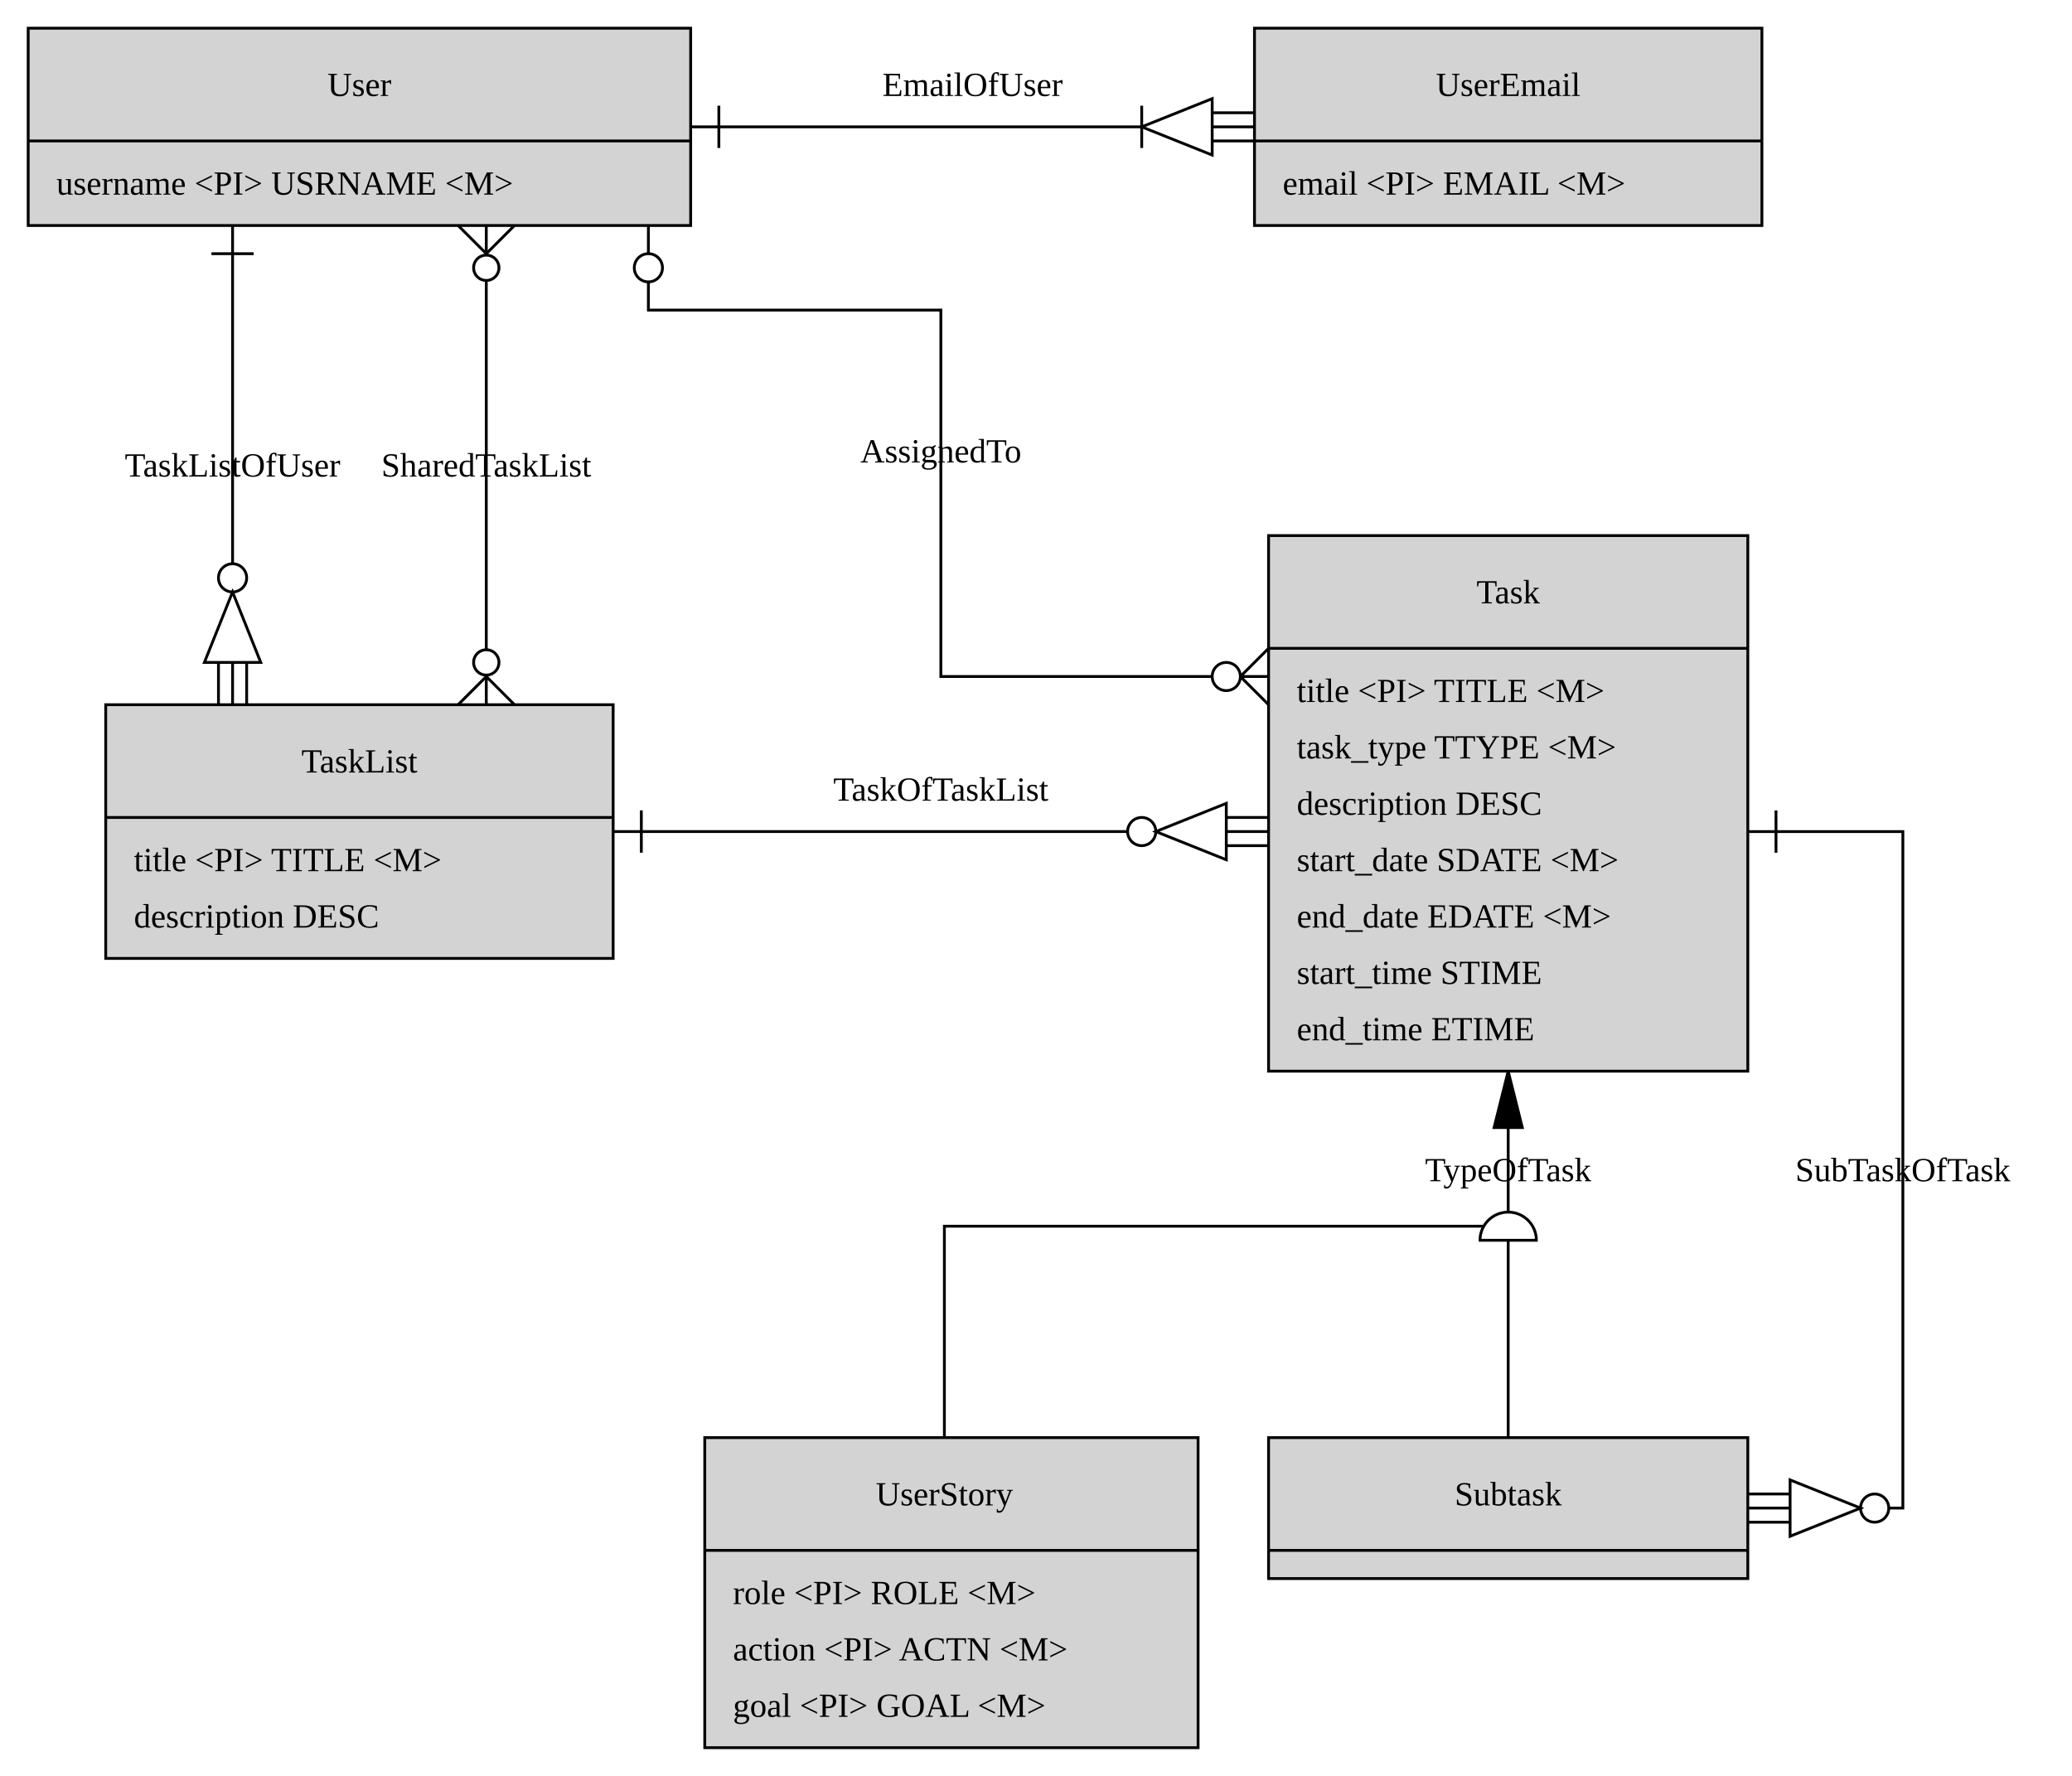
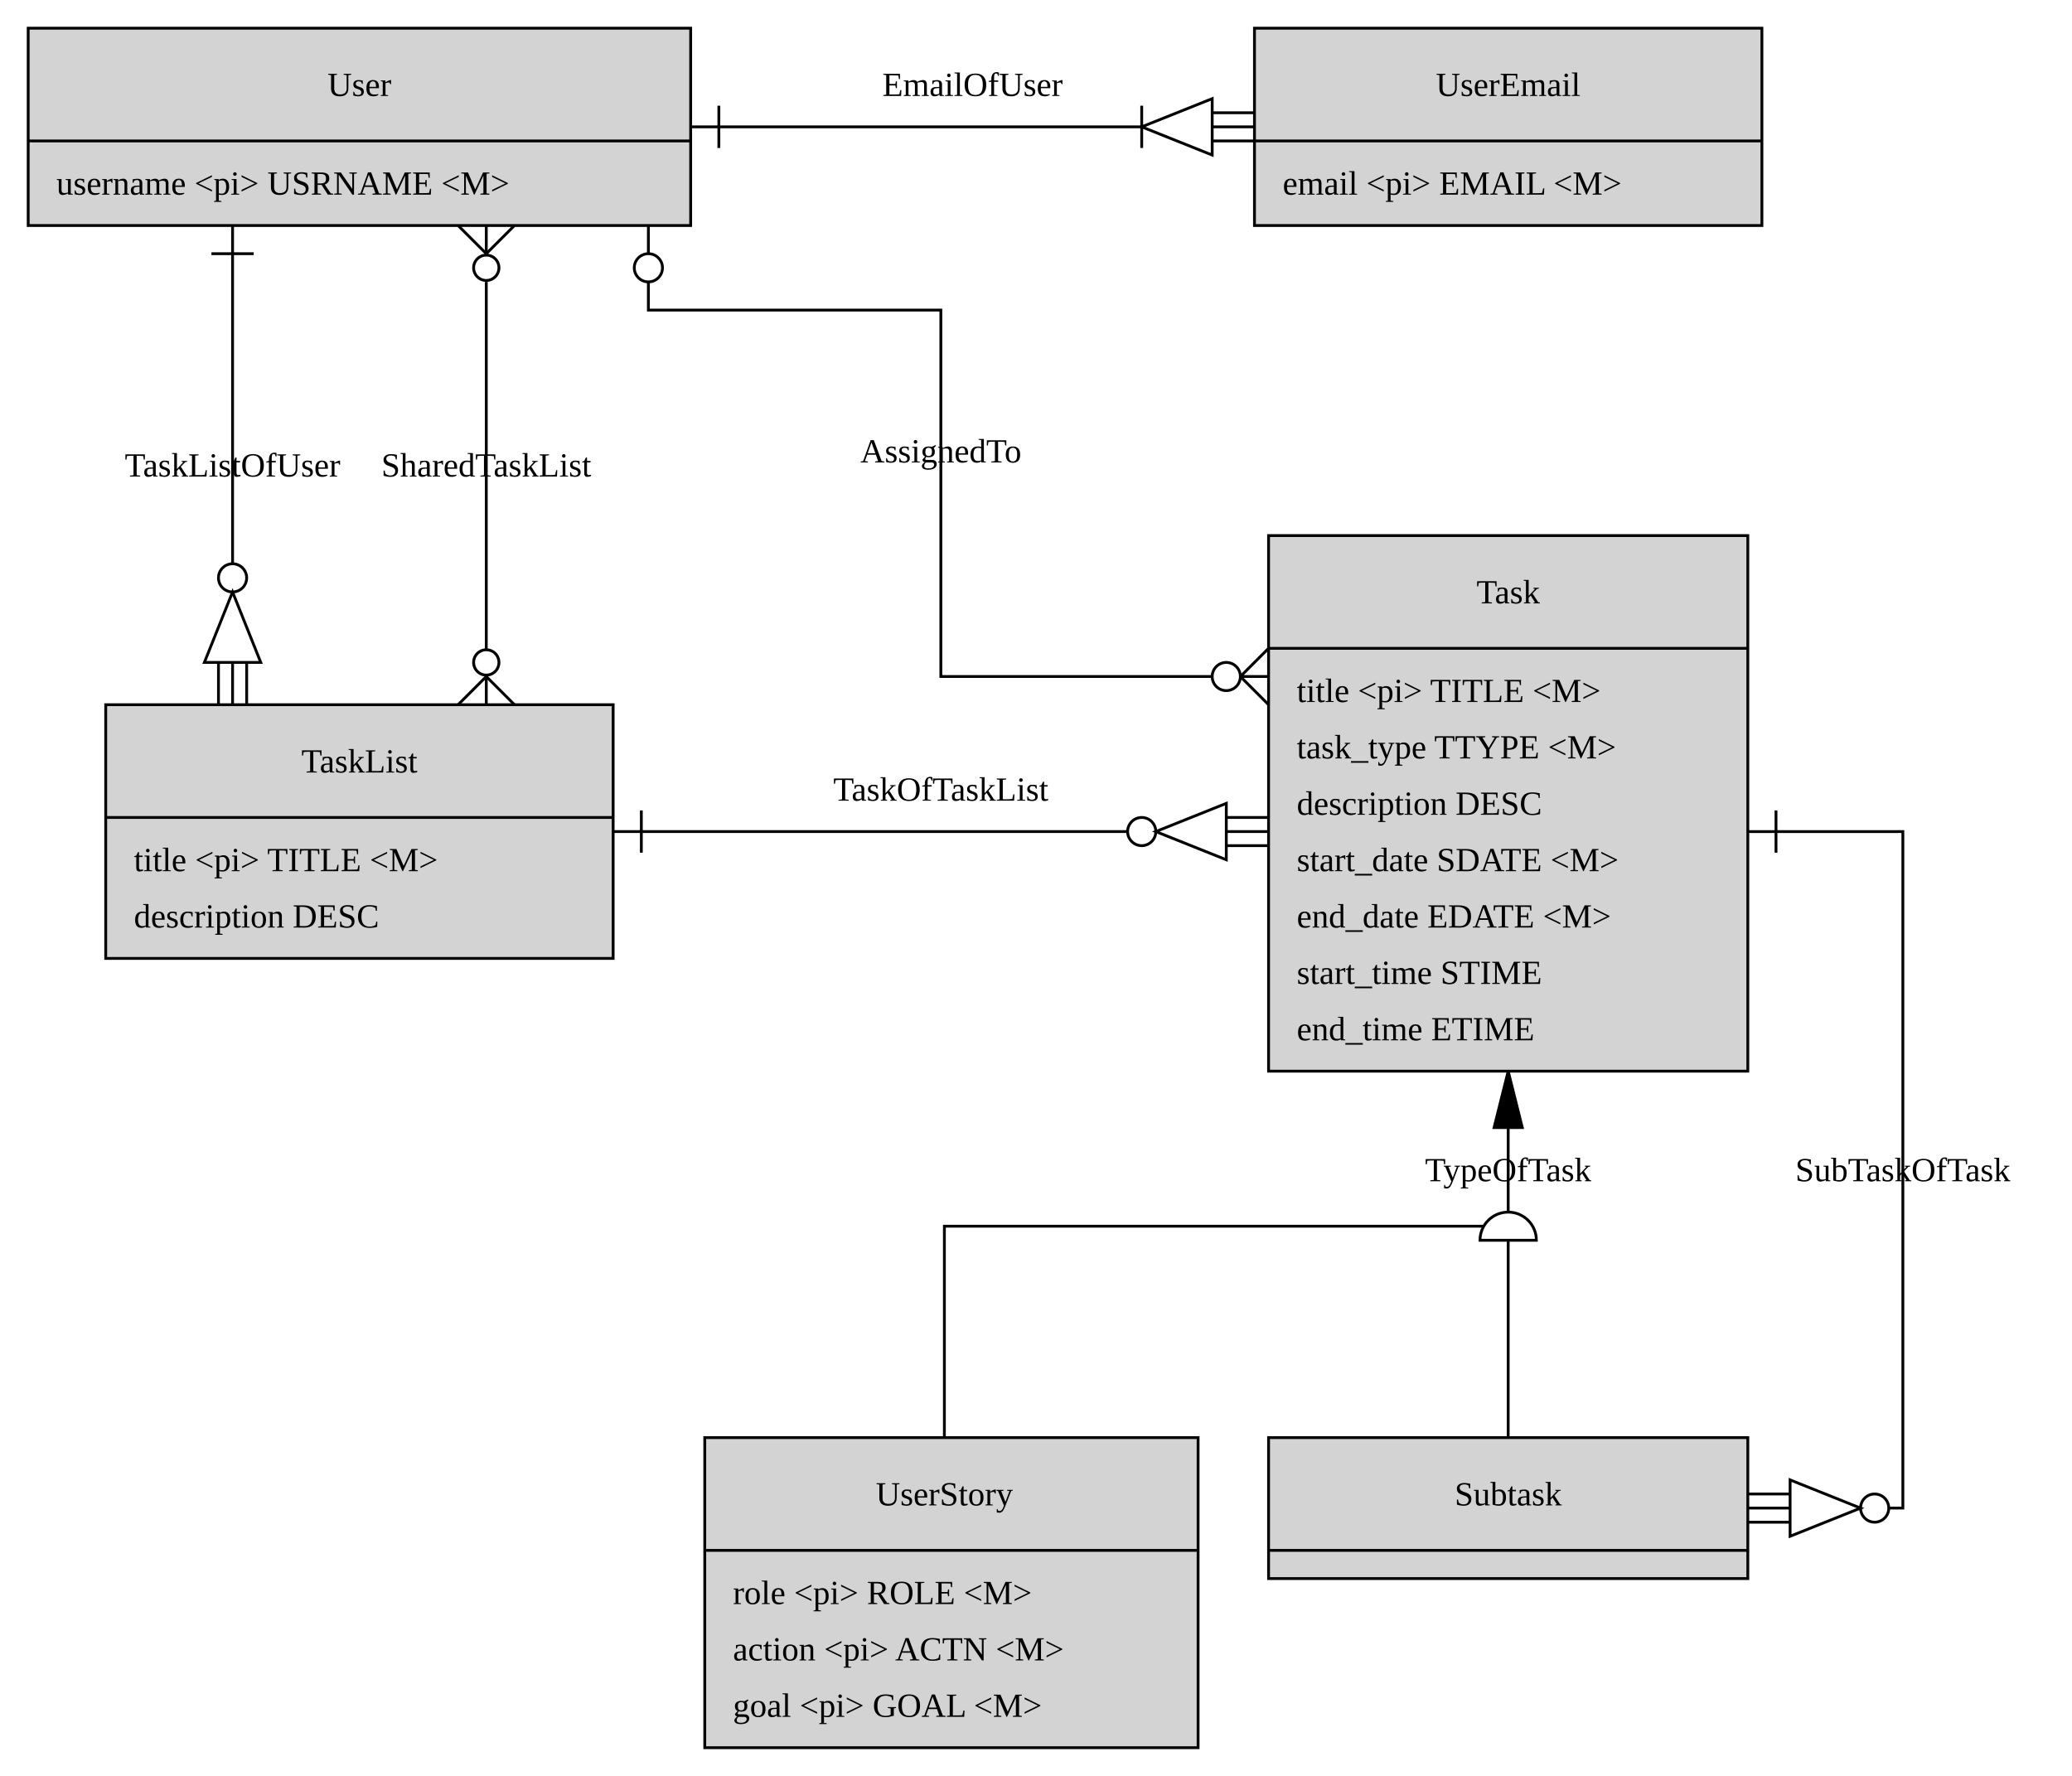
<svg xmlns="http://www.w3.org/2000/svg" width="735" height="630">
  <rect id="bg" width="100%" height="100%" x="0" y="0" rx="0" ry="0" fill="white" />
  <g class="entity" id="User">
    <path d="M10 10 L245 10 L245 50 L10 50 Z M10 50 L10 80 L245 80 L245 50 Z" fill="lightgrey" stroke-width="1" stroke="black" />
    <g class="entity-text" fill="black">
      <text x="127.5" y="30" dominant-baseline="central" text-anchor="middle">User</text>
-       <text x="20" y="65" dominant-baseline="central">username &lt;PI&gt; USRNAME &lt;M&gt;</text>
+       <text x="20" y="65" dominant-baseline="central">username &lt;pi&gt; USRNAME &lt;M&gt;</text>
    </g>
  </g>
  <g class="entity" id="UserEmail" transform="translate(435)">
    <path d="M10 10 L190 10 L190 50 L10 50 Z M10 50 L10 80 L190 80 L190 50 Z" fill="lightgrey" stroke-width="1" stroke="black" />
    <g class="entity-text" fill="black">
      <text x="100" y="30" dominant-baseline="central" text-anchor="middle">UserEmail</text>
-       <text x="20" y="65" dominant-baseline="central">email &lt;PI&gt; EMAIL &lt;M&gt;</text>
+       <text x="20" y="65" dominant-baseline="central">email &lt;pi&gt; EMAIL &lt;M&gt;</text>
    </g>
  </g>
  <g class="entity" id="TaskList" transform="translate(27.5, 240)">
    <path d="M10 10 L190 10 L190 50 L10 50 Z M10 50 L10 100 L190 100 L190 50 Z" fill="lightgrey" stroke-width="1" stroke="black" />
    <g class="entity-text" fill="black">
      <text x="100" y="30" dominant-baseline="central" text-anchor="middle">TaskList</text>
-       <text x="20" y="65" dominant-baseline="central">title &lt;PI&gt; TITLE &lt;M&gt;</text>
+       <text x="20" y="65" dominant-baseline="central">title &lt;pi&gt; TITLE &lt;M&gt;</text>
      <text x="20" y="85" dominant-baseline="central">description DESC</text>
    </g>
  </g>
  <g class="entity" id="Task" transform="translate(440, 180)">
    <path d="M10 10 L180 10 L180 50 L10 50 Z M10 50 L10 200 L180 200 L180 50 Z" fill="lightgrey" stroke-width="1" stroke="black" />
    <g class="entity-text" fill="black">
      <text x="95" y="30" dominant-baseline="central" text-anchor="middle">Task</text>
-       <text x="20" y="65" dominant-baseline="central">title &lt;PI&gt; TITLE &lt;M&gt;</text>
+       <text x="20" y="65" dominant-baseline="central">title &lt;pi&gt; TITLE &lt;M&gt;</text>
      <text x="20" y="85" dominant-baseline="central">task_type TTYPE &lt;M&gt;</text>
      <text x="20" y="105" dominant-baseline="central">description DESC</text>
      <text x="20" y="125" dominant-baseline="central">start_date SDATE &lt;M&gt;</text>
      <text x="20" y="145" dominant-baseline="central">end_date EDATE &lt;M&gt;</text>
      <text x="20" y="165" dominant-baseline="central">start_time STIME</text>
      <text x="20" y="185" dominant-baseline="central">end_time ETIME</text>
    </g>
  </g>
  <g class="entity" id="SubTask" transform="translate(440, 500)">
    <path d="M10 10 L180 10 L180 50 L10 50 Z M10 50 L10 60 L180 60 L180 50 Z" fill="lightgrey" stroke-width="1" stroke="black" />
    <g class="entity-text" fill="black">
      <text x="95" y="30" dominant-baseline="central" text-anchor="middle">Subtask</text>
    </g>
  </g>
  <g class="entity" id="UserStory" transform="translate(240, 500)">
    <path d="M10 10 L185 10 L185 50 L10 50 Z M10 50 L10 120 L185 120 L185 50 Z" fill="lightgrey" stroke-width="1" stroke="black" />
    <g class="entity-text" fill="black">
      <text x="95" y="30" dominant-baseline="central" text-anchor="middle">UserStory</text>
-       <text x="20" y="65" dominant-baseline="central">role &lt;PI&gt; ROLE &lt;M&gt;</text>
-       <text x="20" y="85" dominant-baseline="central">action &lt;PI&gt; ACTN &lt;M&gt;</text>
-       <text x="20" y="105" dominant-baseline="central">goal &lt;PI&gt; GOAL &lt;M&gt;</text>
+       <text x="20" y="65" dominant-baseline="central">role &lt;pi&gt; ROLE &lt;M&gt;</text>
+       <text x="20" y="85" dominant-baseline="central">action &lt;pi&gt; ACTN &lt;M&gt;</text>
+       <text x="20" y="105" dominant-baseline="central">goal &lt;pi&gt; GOAL &lt;M&gt;</text>
    </g>
  </g>
  <g class="relationship" id="EmailOfUser" stroke-width="1" stroke="black" fill="none">
    <line x1="255" y1="37.5" x2="255" y2="52.5" />
    <line x1="245" y1="45" x2="405" y2="45" />
    <line x1="405" y1="37.5" x2="405" y2="52.5" />
    <polygon points="430,35 430,55 405,45" />
    <line x1="430" y1="40" x2="445" y2="40" />
    <line x1="430" y1="45" x2="445" y2="45" />
    <line x1="430" y1="50" x2="445" y2="50" />
    <text x="345" y="30" fill="black" stroke="none" dominant-baseline="central" text-anchor="middle">EmailOfUser</text>
  </g>
  <g class="relationship" id="TaskListOfUser" stroke-width="1" stroke="black" fill="none">
    <line x1="75" y1="90" x2="90" y2="90" />
    <line x1="82.5" y1="80" x2="82.5" y2="200" />
    <circle r="5" cx="82.5" cy="205" />
    <polygon points="72.5,235 92.5,235 82.5,210" />
    <line x1="77.5" y1="235" x2="77.5" y2="250" />
    <line x1="82.5" y1="235" x2="82.5" y2="250" />
    <line x1="87.5" y1="235" x2="87.5" y2="250" />
    <text x="82.5" y="165" fill="black" stroke="none" dominant-baseline="central" text-anchor="middle">TaskListOfUser</text>
  </g>
  <g class="relationship" id="SharedTaskList">
    <line x1="162.5" y1="80" x2="172.5" y2="90" stroke-width="1" stroke="black" />
    <line x1="172.5" y1="80" x2="172.5" y2="90" stroke-width="1" stroke="black" />
    <line x1="182.5" y1="80" x2="172.5" y2="90" stroke-width="1" stroke="black" />
    <circle r="5" cx="172.5" cy="95" />
    <circle r="4" cx="172.5" cy="95" fill="white" />
    <line x1="172.5" y1="100" x2="172.5" y2="239" stroke-width="1" stroke="black" />
    <circle r="5" cx="172.5" cy="235" />
    <circle r="4" cx="172.5" cy="235" fill="white" />
    <line x1="172.5" y1="240" x2="162.5" y2="250" stroke-width="1" stroke="black" />
    <line x1="172.5" y1="240" x2="172.5" y2="250" stroke-width="1" stroke="black" />
    <line x1="172.5" y1="240" x2="182.5" y2="250" stroke-width="1" stroke="black" />
    <text x="172.5" y="165" fill="black" dominant-baseline="central" text-anchor="middle">SharedTaskList</text>
  </g>
  <g class="relationship" id="TaskOfTaskList" stroke-width="1" stroke="black" fill="none">
    <line x1="227.5" y1="287.5" x2="227.5" y2="302.5" />
    <line x1="217.5" y1="295" x2="400" y2="295" />
    <circle r="5" cx="405" cy="295" />
    <polygon points="435,285 435,305 410,295" />
    <line x1="435" y1="290" x2="450" y2="290" />
    <line x1="435" y1="295" x2="450" y2="295" />
    <line x1="435" y1="300" x2="450" y2="300" />
    <text x="333.75" y="280" fill="black" stroke="none" dominant-baseline="central" text-anchor="middle">TaskOfTaskList</text>
  </g>
  <g class="relationship" id="AssignedTo">
    <path d="M230 80 L230 90 A5 5, 0, 0 0, 230 100 M230 90 A5 5, 0, 0 1, 230 100 L230 110 L333.75 110 L333.75 240 L430 240 A5 5, 0, 1 0, 435 235 M430 240 A5 5, 0, 0 1, 435 235 M440 240 L450 240 M440 240 L450 230 M440 240 L450 250" fill="none" stroke-width="1" stroke="black" />
    <text x="333.75" y="160" fill="black" dominant-baseline="central" text-anchor="middle">AssignedTo</text>
  </g>
  <g class="relationship" id="SubTaskOfTask" stroke-width="1" stroke="black" fill="none">
    <path d="M620 295 L630 295 M630 287.5 L630 302.5 M630 295 L675 295 L675 535 L670 535 M665 530 a5 5, 0, 1 0, 5 5 m-5 -5 a5 5, 0, 0 1, 5 5 M660 535 L635 525 L635 545 Z M635.5 530 L620 530 M635.5 535 L620 535 M635.5 540 L620 540" />
    <text x="675" y="415" fill="black" stroke="none" dominant-baseline="central" text-anchor="middle">SubTaskOfTask</text>
  </g>
  <g class="subtype" id="TypeOfTask" stroke-width="1" stroke="black" fill="none">
    <polygon points="535,380 530,400 540,400" fill="black" />
    <line x1="535" y1="400" x2="535" y2="430" />
    <path d="M525 440 a1 1, 0, 0 1, 20 0 Z" />
    <line x1="535" y1="440" x2="535" y2="510" />
    <path d="M335 510 L335 435 L526 435" />
    <text x="535" y="415" fill="black" stroke="none" dominant-baseline="central" text-anchor="middle">TypeOfTask</text>
  </g>
</svg>
